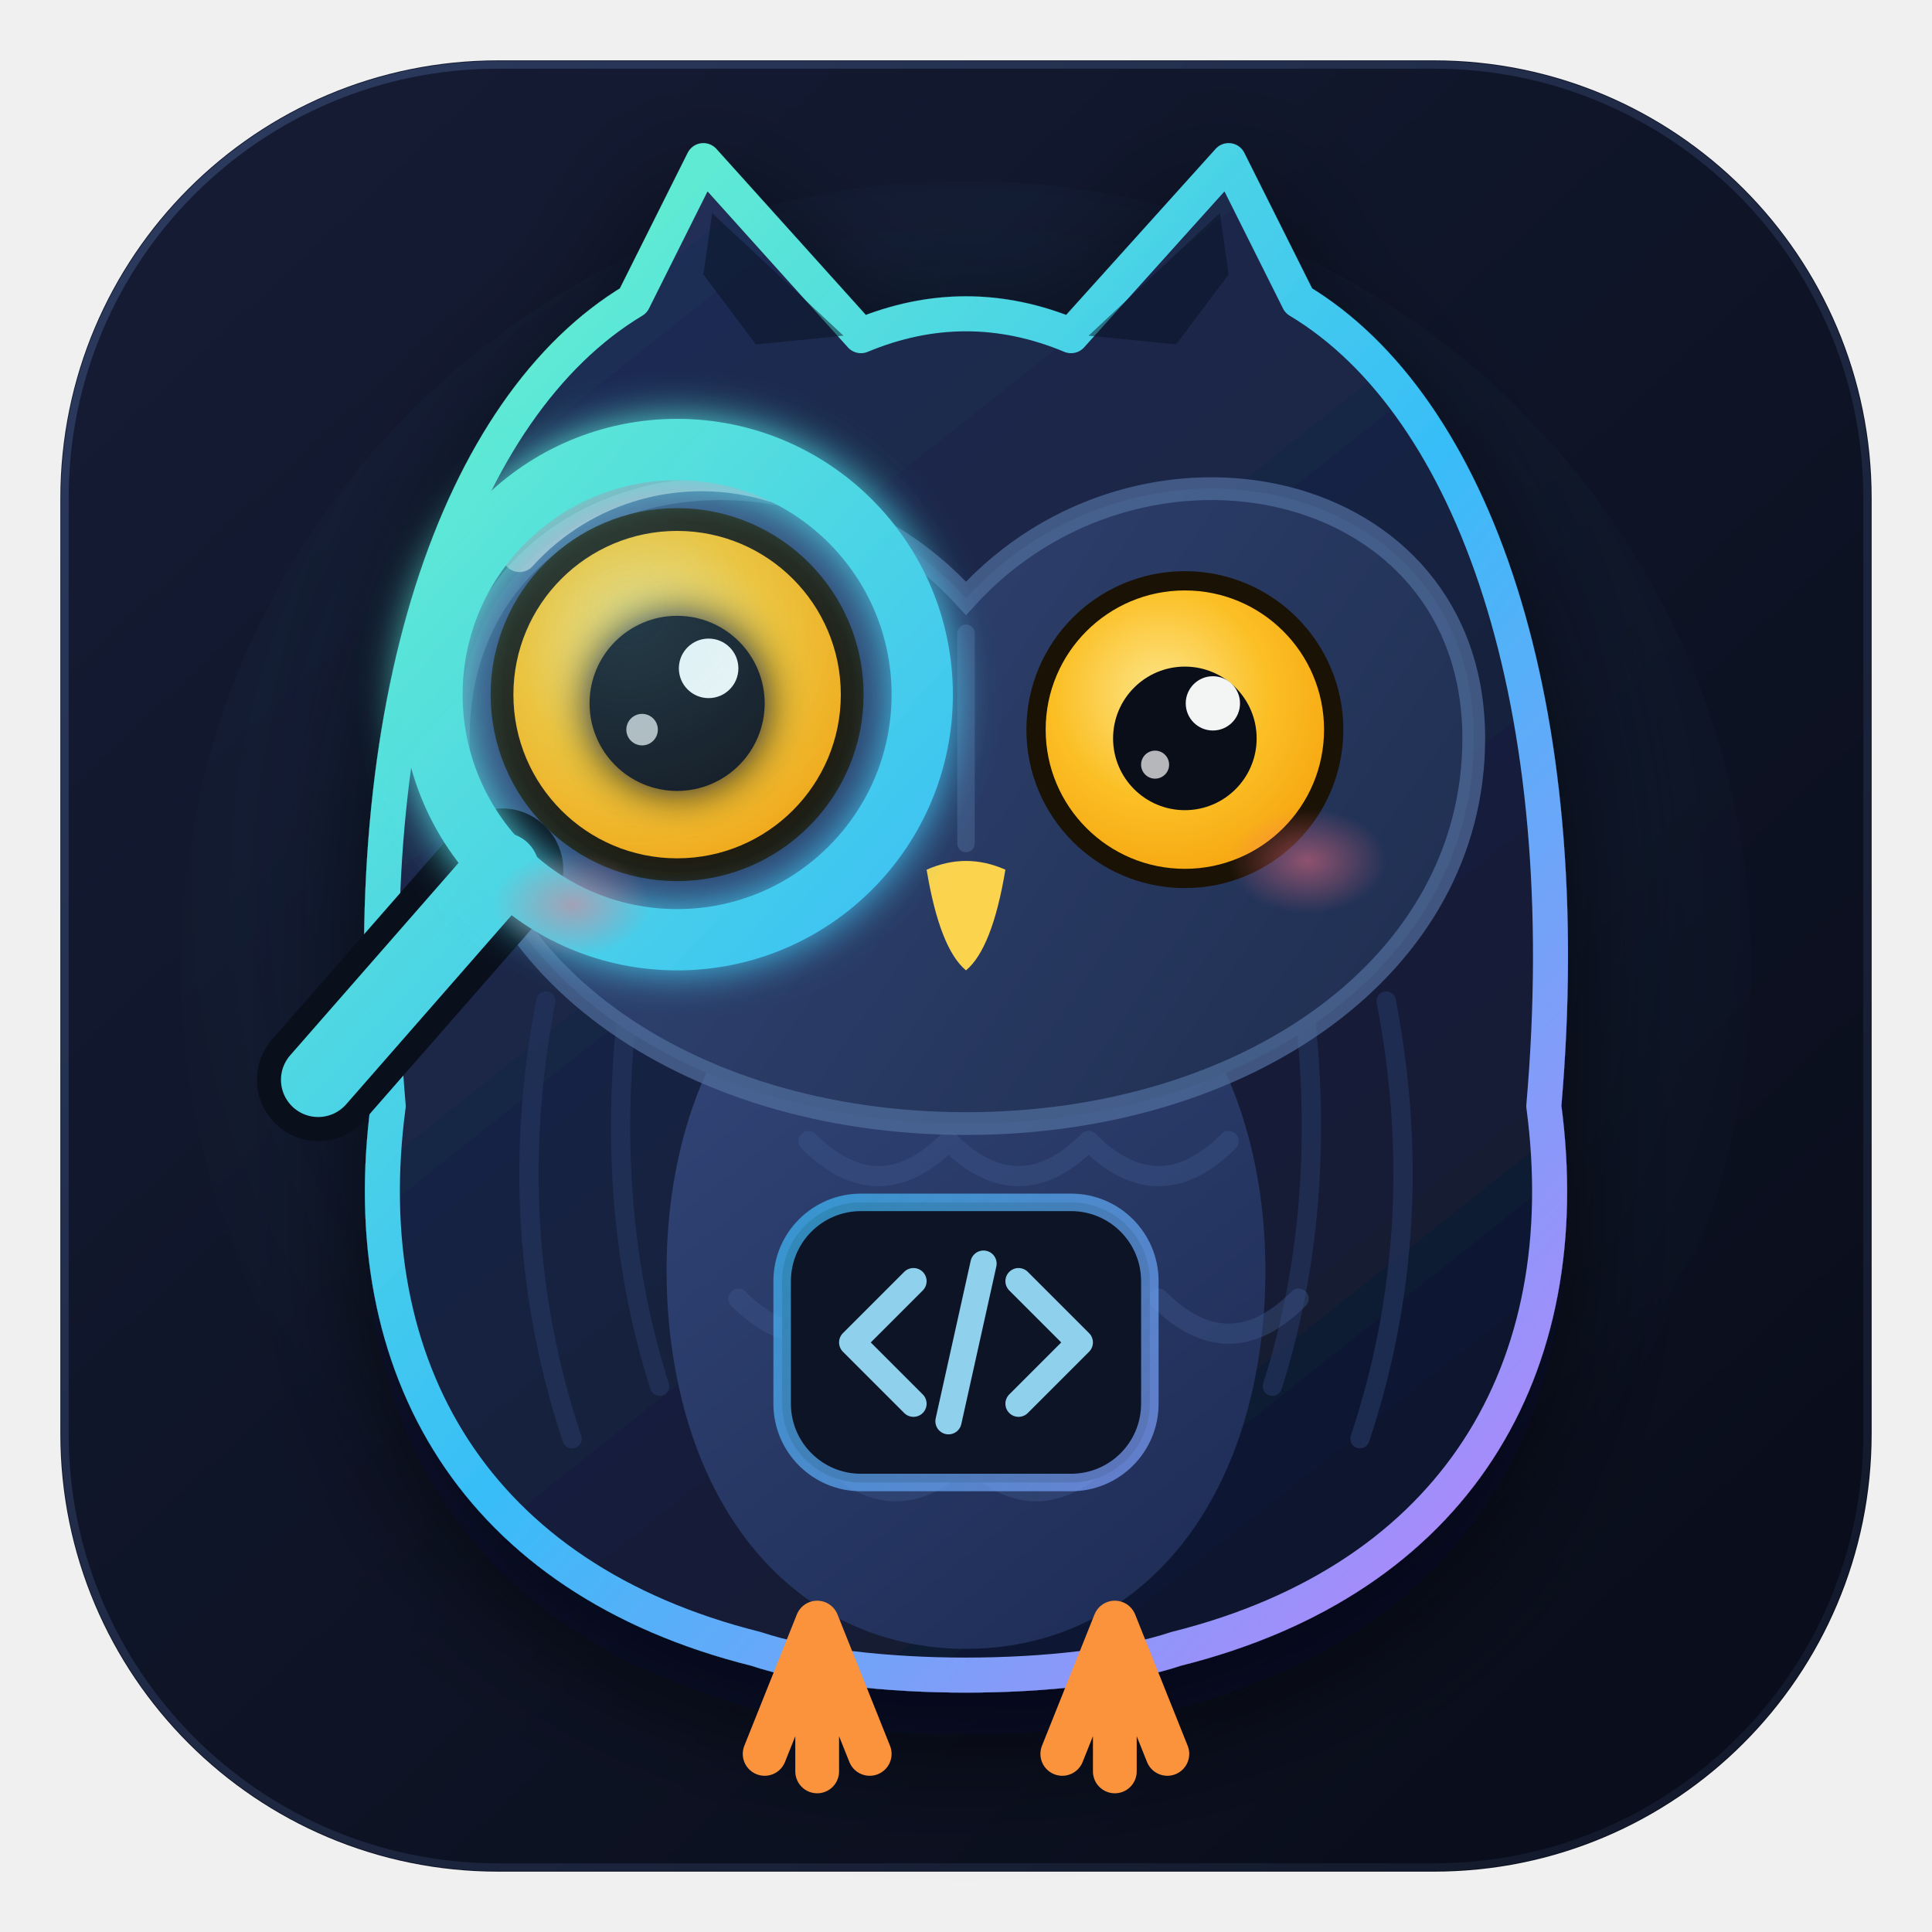
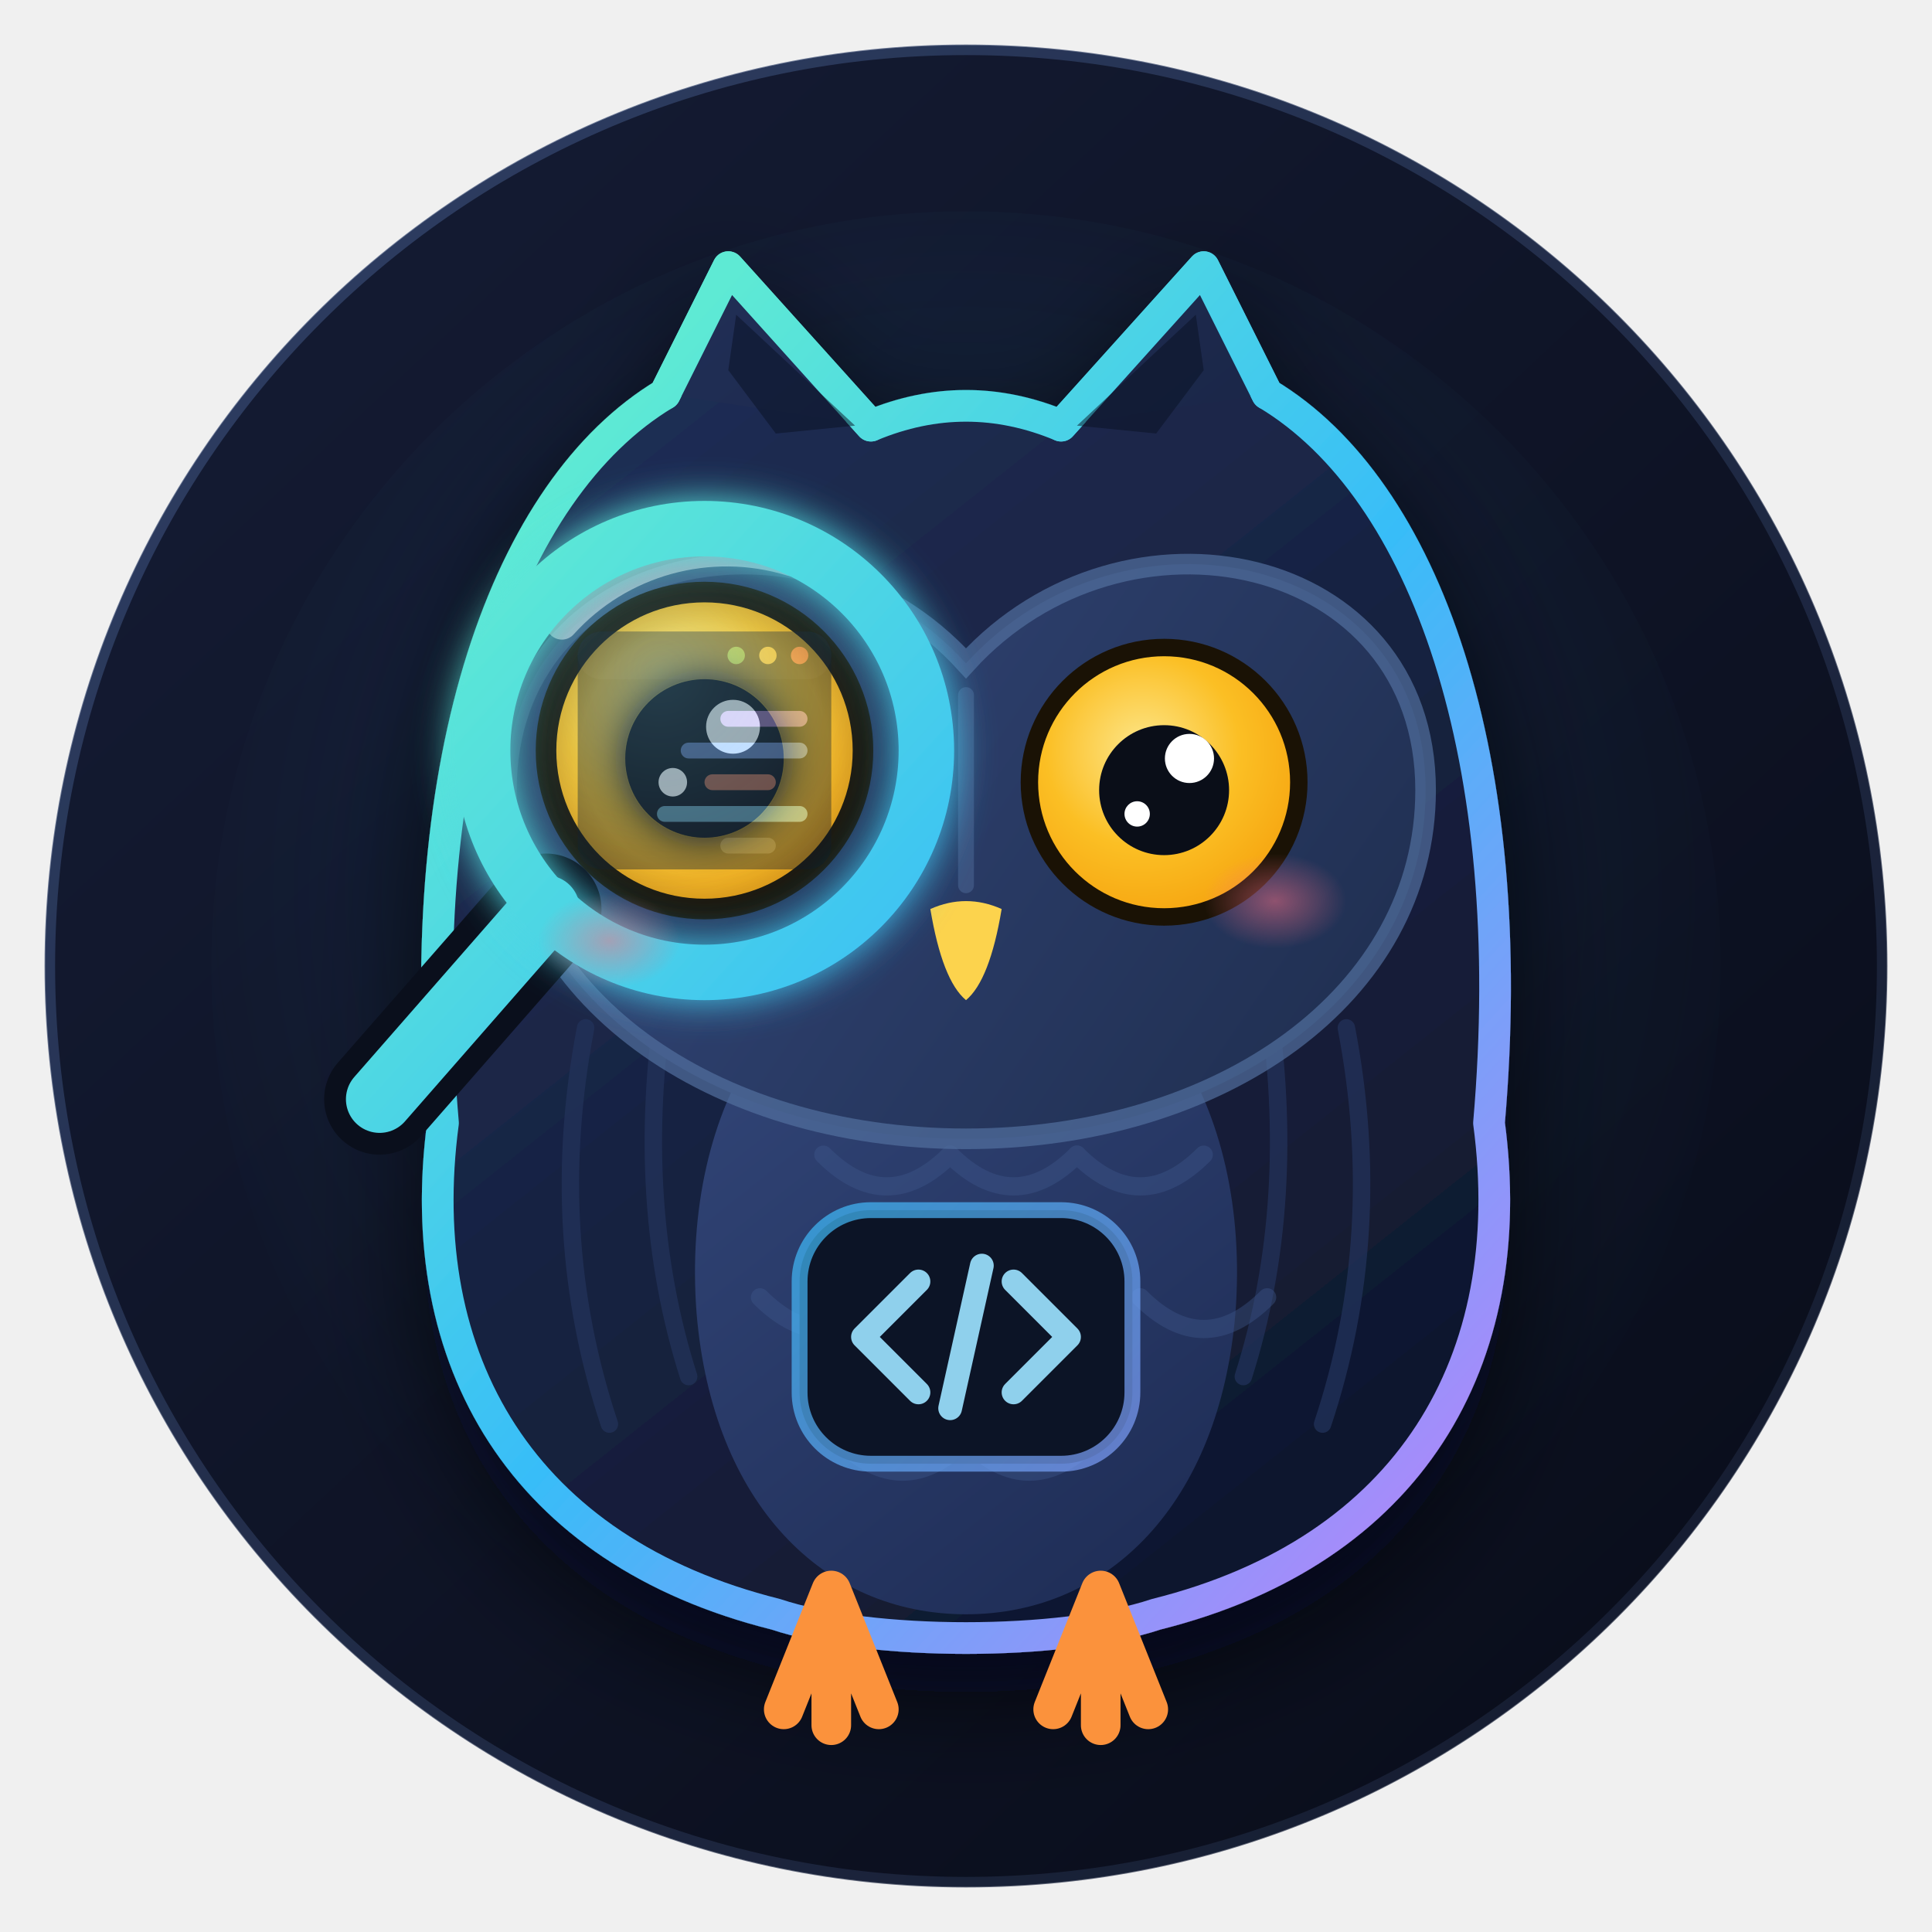
<svg xmlns="http://www.w3.org/2000/svg" width="256" height="256" viewBox="0 0 256 256" fill="none" role="img" aria-label="inapp inspector icon">
  <defs>
    <linearGradient id="tile" x1="30" y1="30" x2="210" y2="222" gradientUnits="userSpaceOnUse">
      <stop offset="0" stop-color="#141B33" />
      <stop offset="1" stop-color="#0A0E1C" />
    </linearGradient>
    <linearGradient id="edge" x1="14" y1="22" x2="220" y2="228" gradientUnits="userSpaceOnUse">
      <stop offset="0" stop-color="#3A4E7A" />
      <stop offset="1" stop-color="#1A2238" />
    </linearGradient>
    <linearGradient id="beam" x1="70" y1="74" x2="194" y2="187" gradientUnits="userSpaceOnUse">
      <stop offset="0" stop-color="#5EEAD4" />
      <stop offset="0.5" stop-color="#38BDF8" />
      <stop offset="1" stop-color="#A78BFA" />
    </linearGradient>
    <radialGradient id="halo" cx="0.5" cy="0.45" r="0.55">
      <stop offset="0" stop-color="#38BDF8" stop-opacity="0.12" />
      <stop offset="1" stop-color="#38BDF8" stop-opacity="0" />
    </radialGradient>
    <linearGradient id="owlbody" x1="78" y1="60" x2="178" y2="186" gradientUnits="userSpaceOnUse">
      <stop offset="0" stop-color="#202E55" />
      <stop offset="1" stop-color="#10182F" />
    </linearGradient>
    <linearGradient id="beak" x1="120" y1="151" x2="136" y2="168" gradientUnits="userSpaceOnUse">
      <stop offset="0" stop-color="#FCD34D" />
      <stop offset="1" stop-color="#FB923C" />
    </linearGradient>
    <radialGradient id="iris" cx="0.42" cy="0.38" r="0.72">
      <stop offset="0" stop-color="#FDE68A" />
      <stop offset="0.5" stop-color="#FBBF24" />
      <stop offset="1" stop-color="#F59E0B" />
    </radialGradient>
    <radialGradient id="blush" cx="0.5" cy="0.5" r="0.5">
      <stop offset="0" stop-color="#FB7185" stop-opacity="0.5" />
      <stop offset="1" stop-color="#FB7185" stop-opacity="0" />
    </radialGradient>
    <linearGradient id="wing" x1="70" y1="120" x2="190" y2="206" gradientUnits="userSpaceOnUse">
      <stop offset="0" stop-color="#1A2545" />
      <stop offset="1" stop-color="#0E1530" />
    </linearGradient>
    <linearGradient id="faceplate" x1="70" y1="72" x2="186" y2="152" gradientUnits="userSpaceOnUse">
      <stop offset="0" stop-color="#35497E" />
      <stop offset="1" stop-color="#1E2D4D" />
    </linearGradient>
    <radialGradient id="lensglass" cx="0.4" cy="0.32" r="0.75">
      <stop offset="0" stop-color="#7DE8FF" stop-opacity="0.22" />
      <stop offset="0.7" stop-color="#7DE8FF" stop-opacity="0.05" />
      <stop offset="1" stop-color="#7DE8FF" stop-opacity="0" />
    </radialGradient>
+     <radialGradient id="lensshadow" cx="0.5" cy="0.5" r="0.62">
+       <stop offset="0.45" stop-color="#02040A" stop-opacity="0" />
+       <stop offset="1" stop-color="#02040A" stop-opacity="0.55" />
+     </radialGradient>
+     <clipPath id="lensClip">
+       <circle class="clip-circle" cx="95" cy="103" r="26" />
+     </clipPath>
    <linearGradient id="belly" x1="94" y1="126" x2="162" y2="212" gradientUnits="userSpaceOnUse">
      <stop offset="0" stop-color="#33477A" />
      <stop offset="1" stop-color="#1D2B53" />
    </linearGradient>
    <filter id="drop" x="-40%" y="-40%" width="180%" height="180%">
      <feDropShadow dx="0" dy="5" stdDeviation="7" flood-color="#03050C" flood-opacity="0.7" />
    </filter>
    <filter id="soft" x="-30%" y="-30%" width="160%" height="160%">
      <feGaussianBlur stdDeviation="2.4" result="b" />
      <feMerge>
        <feMergeNode in="b" />
        <feMergeNode in="SourceGraphic" />
      </feMerge>
    </filter>
  </defs>
-   <rect x="8" y="8" width="240" height="240" rx="58" fill="url(#tile)" />
-   <rect x="8.6" y="8.6" width="238.8" height="238.8" rx="57.4" fill="none" stroke="url(#edge)" stroke-opacity="0.6" />
-   <circle cx="128" cy="128" r="104" fill="url(#halo)" />
-   <g transform="translate(128 128) scale(1.16) translate(-128 -134)">
-     <g filter="url(#drop)">
-       <path d="M74 124 C58 154 60 190 86 204 C79 176 77 148 88 126 Z" fill="url(#wing)" stroke="url(#beam)" stroke-width="2.5" stroke-opacity="0.45" />
-       <path d="M182 124 C198 154 196 190 170 204 C177 176 179 148 168 126 Z" fill="url(#wing)" stroke="url(#beam)" stroke-width="2.5" stroke-opacity="0.45" />
-       <path d="M62 150 C58 104 70 70 90 58 L98 42 L116 62 Q128 57 140 62 L158 42 L166 58 C186 70 198 104 194 150 C198 180 184 204 152 212 C140 216 116 216 104 212 C72 204 58 180 62 150 Z" fill="url(#owlbody)" stroke="url(#beam)" stroke-width="4" stroke-linejoin="round" />
+   <style>
+     .floaty { animation: bob 3.2s ease-in-out infinite; transform-origin: 128px 128px; }
+     @keyframes bob {
+       0%, 100% { transform: translateY(0); }
+       50%      { transform: translateY(-5px); }
+     }
+ 
+     .lean {
+       transform-box: fill-box;
+       transform-origin: 50% 70%;
+       animation: leanForward 4.8s ease-in-out infinite;
+     }
+     @keyframes leanForward {
+       0%, 100% { transform: rotate(0deg) translateX(0); }
+       50%      { transform: rotate(-2.5deg) translateX(-1.5px); }
+     }
+ 
+     .wing-left  { transform-box: fill-box; transform-origin: 100% 15%; animation: flapL 2.4s ease-in-out infinite; }
+     .wing-right { transform-box: fill-box; transform-origin: 0% 15%;  animation: flapR 2.4s ease-in-out infinite; }
+     @keyframes flapL { 0%,100% { transform: rotate(11deg); } 50% { transform: rotate(5deg); } }
+     @keyframes flapR { 0%,100% { transform: rotate(-11deg); } 50% { transform: rotate(-5deg); } }
+ 
+     .blink-main, .blink-mag {
+       transform-box: fill-box;
+       transform-origin: 50% 50%;
+       animation: blink 5.2s ease-in-out infinite;
+     }
+     .blink-mag { animation-delay: 0.05s; }
+     @keyframes blink {
+       0%, 88%, 100% { transform: scaleY(1); }
+       92%, 95%      { transform: scaleY(0.12); }
+     }
+ 
+     .magnifier-sway {
+       transform-box: fill-box;
+       transform-origin: 65% 75%;
+       animation: scan 6s ease-in-out infinite;
+     }
+     @keyframes scan {
+       0%   { transform: translate(0px, 0px) rotate(0deg); }
+       15%  { transform: translate(-4px, 3px) rotate(-6deg); }
+       30%  { transform: translate(3px, 6px) rotate(4deg); }
+       45%  { transform: translate(-3px, -2px) rotate(-4deg); }
+       60%  { transform: translate(4px, -3px) rotate(5deg); }
+       75%  { transform: translate(-2px, 2px) rotate(-3deg); }
+       90%  { transform: translate(2px, -1px) rotate(2deg); }
+       100% { transform: translate(0px, 0px) rotate(0deg); }
+     }
+ 
+     /* the code content itself is fixed in place; only the visible "window" onto it
+        moves, matching the same path/timing as the lens above so the two stay aligned */
+     .lens-window {
+       clip-path: url(#lensClip);
+     }
+     .clip-circle {
+       animation: clipScan 6s ease-in-out infinite;
+     }
+     @keyframes clipScan {
+       0%   { cx: 95px; cy: 103px; }
+       15%  { cx: 91px; cy: 106px; }
+       30%  { cx: 98px; cy: 109px; }
+       45%  { cx: 92px; cy: 101px; }
+       60%  { cx: 99px; cy: 100px; }
+       75%  { cx: 93px; cy: 105px; }
+       90%  { cx: 97px; cy: 102px; }
+       100% { cx: 95px; cy: 103px; }
+     }
+ 
+     .lens-glass {
+       transform-box: fill-box;
+       transform-origin: 50% 50%;
+       animation: focus 2.4s ease-in-out infinite;
+     }
+     @keyframes focus {
+       0%, 100% { transform: scale(1);    opacity: 1; }
+       50%      { transform: scale(0.88); opacity: 0.7; }
+     }
+ 
+     .lens-ring {
+       transform-box: fill-box;
+       transform-origin: 50% 50%;
+       animation: focusring 2.4s ease-in-out infinite;
+     }
+     @keyframes focusring {
+       0%, 100% { transform: scale(1);    stroke-opacity: 1; }
+       50%      { transform: scale(1.08); stroke-opacity: 0.55; }
+     }
+ 
+     .sparkle-a { animation: twinkleA 2.1s ease-in-out infinite; transform-box: fill-box; transform-origin: 50% 50%; }
+     .sparkle-b { animation: twinkleB 2.6s ease-in-out infinite; transform-box: fill-box; transform-origin: 50% 50%; }
+     @keyframes twinkleA { 0%,100% { opacity: 0.95; transform: scale(1); } 50% { opacity: 0.35; transform: scale(0.7); } }
+     @keyframes twinkleB { 0%,100% { opacity: 0.75; transform: scale(1); } 50% { opacity: 0.2; transform: scale(0.6); } }
+ 
+     .cheek { animation: blush 3.6s ease-in-out infinite; transform-box: fill-box; transform-origin: 50% 50%; }
+     .cheek-right { animation-delay: 0.4s; }
+     @keyframes blush { 0%,100% { opacity: 1; } 50% { opacity: 0.55; } }
+ 
+     .beak-wiggle { transform-box: fill-box; transform-origin: 50% 0%; animation: chirp 3.2s ease-in-out infinite; }
+     @keyframes chirp { 0%,100% { transform: rotate(0deg); } 45% { transform: rotate(0deg); } 50% { transform: rotate(-4deg); } 55% { transform: rotate(0deg); } }
+ 
+     .halo-pulse { animation: halo 3.2s ease-in-out infinite; transform-box: fill-box; transform-origin: 50% 50%; }
+     @keyframes halo { 0%,100% { opacity: 1; transform: scale(1); } 50% { opacity: 0.6; transform: scale(1.05); } }
+ 
+     .glint { animation: glintsweep 2.4s ease-in-out infinite; stroke-dasharray: 20 60; }
+     @keyframes glintsweep {
+       0%   { stroke-dashoffset: 60; opacity: 0; }
+       15%  { opacity: 1; }
+       55%  { opacity: 1; }
+       70%  { stroke-dashoffset: -40; opacity: 0; }
+       100% { stroke-dashoffset: -40; opacity: 0; }
+     }
+ 
+     .scan-spark {
+       opacity: 0;
+       animation: scanspark 6s ease-in-out infinite;
+     }
+     @keyframes scanspark {
+       0%, 92%, 100% { opacity: 0; transform: scale(0.4); }
+       3%, 6%        { opacity: 0.9; transform: scale(1); }
+     }
+     .spark-2 { animation-delay: 1.6s; }
+     .spark-3 { animation-delay: 3.4s; }
+     .spark-4 { animation-delay: 5s; }
+ 
+     .leg-left, .leg-right {
+       transform-box: fill-box;
+       transform-origin: 50% 0%;
+     }
+     .leg-left  { animation: stepL 1.7s ease-in-out infinite; }
+     .leg-right { animation: stepR 1.7s ease-in-out infinite; animation-delay: 0.85s; }
+     @keyframes stepL {
+       0%, 100% { transform: translateY(0) rotate(0deg); }
+       50%      { transform: translateY(-2.5px) rotate(-9deg); }
+     }
+     @keyframes stepR {
+       0%, 100% { transform: translateY(0) rotate(0deg); }
+       50%      { transform: translateY(-2.5px) rotate(9deg); }
+     }
+ 
+     .ear-twitch {
+       transform-box: fill-box;
+       transform-origin: 50% 100%;
+     }
+     .ear-left  { animation: twitchL 5s ease-in-out infinite; }
+     .ear-right { animation: twitchR 5s ease-in-out infinite; animation-delay: 0.15s; }
+     @keyframes twitchL {
+       0%, 84%, 100% { transform: rotate(0deg); }
+       87%           { transform: rotate(-10deg); }
+       90%           { transform: rotate(6deg); }
+       93%           { transform: rotate(-3deg); }
+       96%           { transform: rotate(0deg); }
+     }
+     @keyframes twitchR {
+       0%, 84%, 100% { transform: rotate(0deg); }
+       87%           { transform: rotate(10deg); }
+       90%           { transform: rotate(-6deg); }
+       93%           { transform: rotate(3deg); }
+       96%           { transform: rotate(0deg); }
+     }
+ 
+   </style>
+   <circle cx="128" cy="128" r="122" fill="url(#tile)" />
+   <circle cx="128" cy="128" r="121.4" fill="none" stroke="url(#edge)" stroke-opacity="0.7" stroke-width="1.4" />
+   <circle class="halo-pulse" cx="128" cy="128" r="100" fill="url(#halo)" />
+   <g class="floaty">
+     <g class="lean">
+       <g transform="translate(128 132) scale(1.05) translate(-128 -134)">
+         <g filter="url(#drop)">
+           <g class="wing-left">
+             <path d="M74 124 C58 154 60 190 86 204 C79 176 77 148 88 126 Z" fill="url(#wing)" stroke="url(#beam)" stroke-width="2.5" stroke-opacity="0.45" />
+           </g>
+           <g class="wing-right">
+             <path d="M182 124 C198 154 196 190 170 204 C177 176 179 148 168 126 Z" fill="url(#wing)" stroke="url(#beam)" stroke-width="2.5" stroke-opacity="0.45" />
+           </g>
+           <path d="M62 150 C58 104 70 70 90 58 L98 42 L116 62 Q128 57 140 62 L158 42 L166 58 C186 70 198 104 194 150 C198 180 184 204 152 212 C140 216 116 216 104 212 C72 204 58 180 62 150 Z" fill="url(#owlbody)" stroke="url(#beam)" stroke-width="4" stroke-linejoin="round" />
+         </g>
+         <g class="ear-twitch ear-left">
+           <path d="M90 58 L98 42 L116 62 Z" fill="url(#owlbody)" />
+           <path d="M90 58 L98 42 L116 62" fill="none" stroke="url(#beam)" stroke-width="4" stroke-linejoin="round" stroke-linecap="round" />
+           <path d="M99 48 L114 62 L104 63 L98 55 Z" fill="#080F22" opacity="0.5" />
+         </g>
+         <g class="ear-twitch ear-right">
+           <path d="M166 58 L158 42 L140 62 Z" fill="url(#owlbody)" />
+           <path d="M166 58 L158 42 L140 62" fill="none" stroke="url(#beam)" stroke-width="4" stroke-linejoin="round" stroke-linecap="round" />
+           <path d="M157 48 L142 62 L152 63 L158 55 Z" fill="#080F22" opacity="0.5" />
+         </g>
+         <g stroke="#22325A" stroke-width="2.2" fill="none" stroke-linecap="round" opacity="0.75">
+           <path d="M80 138 q-5 26 3 50" />
+           <path d="M90 134 q-4 26 3 48" />
+           <path d="M176 138 q5 26 -3 50" />
+           <path d="M166 134 q4 26 -3 48" />
+         </g>
+         <path d="M128 126 C151 126 164 148 162 174 C160 198 146 212 128 212 C110 212 96 198 94 174 C92 148 105 126 128 126 Z" fill="url(#belly)" />
+         <g stroke="#3E588C" stroke-width="2.3" fill="none" stroke-linecap="round" opacity="0.4">
+           <path d="M110 154 Q118 162 126 154" />
+           <path d="M126 154 Q134 162 142 154" />
+           <path d="M142 154 Q150 162 158 154" />
+           <path d="M102 172 Q110 180 118 172" />
+           <path d="M150 172 Q158 180 166 172" />
+           <path d="M112 190 Q120 198 128 190" />
+           <path d="M128 190 Q136 198 144 190" />
+         </g>
+         <rect x="107" y="161" width="42" height="32" rx="9" fill="#0C1426" stroke="url(#beam)" stroke-width="2" stroke-opacity="0.7" />
+         <g stroke="#8FD0EC" stroke-width="3" stroke-linecap="round" stroke-linejoin="round" fill="none">
+           <path d="M122 170 L115 177 L122 184" />
+           <path d="M134 170 L141 177 L134 184" />
+           <path d="M130 168 L126 186" />
+         </g>
+         <path d="M128 92 C148 70 186 78 186 108 C186 134 160 152 128 152 C96 152 70 134 70 108 C70 78 108 70 128 92 Z" fill="url(#faceplate)" stroke="#52709E" stroke-width="2.6" stroke-opacity="0.7" />
+         <path d="M128 96 L128 120" stroke="#52709E" stroke-width="2" stroke-linecap="round" stroke-opacity="0.45" />
+         <g stroke="url(#beak)" stroke-width="5" stroke-linecap="round" fill="none">
+           <g class="leg-left">
+             <path d="M111 209 L105 224 M111 209 L111 226 M111 209 L117 224" />
+           </g>
+           <g class="leg-right">
+             <path d="M145 209 L139 224 M145 209 L145 226 M145 209 L151 224" />
+           </g>
+         </g>
+         <g class="blink-main">
+           <circle cx="153" cy="107" r="17" fill="url(#iris)" stroke="#1A1205" stroke-width="2.2" />
+           <circle cx="153" cy="108" r="8.2" fill="#0A0E18" />
+           <circle class="sparkle-a" cx="156.2" cy="104" r="3.1" fill="#ffffff" />
+           <circle class="sparkle-b" cx="149.6" cy="111" r="1.6" fill="#ffffff" />
+         </g>
+         <g class="beak-wiggle">
+           <path d="M123.5 123 Q128 121 132.5 123 Q131 132 128 134.5 Q125 132 123.5 123 Z" fill="url(#beak)" />
+         </g>
+         <g class="blink-mag">
+           <circle cx="95" cy="103" r="20" fill="url(#iris)" stroke="#1A1205" stroke-width="2.6" />
+           <circle cx="95" cy="104" r="10" fill="#0A0E18" filter="url(#soft)" />
+           <circle class="sparkle-a" cx="98.6" cy="100" r="3.4" fill="#ffffff" />
+           <circle class="sparkle-b" cx="91" cy="107" r="1.8" fill="#ffffff" />
+         </g>
+         <g class="lens-window" clip-path="url(#lensClip)" opacity="0.4">
+           <g transform="translate(190,0) scale(-1,1)">
+             <rect x="79" y="88" width="32" height="30" rx="3" fill="#0B1220" />
+             <rect x="79" y="88" width="32" height="6" rx="3" fill="#141B2E" />
+             <circle cx="83" cy="91" r="1.1" fill="#FF6B6B" />
+             <circle cx="87" cy="91" r="1.1" fill="#FFD166" />
+             <circle cx="91" cy="91" r="1.1" fill="#6BCB77" />
+             <rect x="82" y="98" width="11" height="2" rx="1" fill="#C792EA" />
+             <rect x="82" y="102" width="16" height="2" rx="1" fill="#82AAFF" />
+             <rect x="86" y="106" width="9" height="2" rx="1" fill="#F78C6C" />
+             <rect x="82" y="110" width="19" height="2" rx="1" fill="#89DDFF" />
+             <rect x="86" y="114" width="7" height="2" rx="1" fill="#5C6773" opacity="0.7" />
+           </g>
+         </g>
+         <g class="magnifier-sway">
+           <circle class="lens-glass" cx="95" cy="103" r="28" fill="url(#lensglass)" />
+           <circle class="lens-glass" cx="95" cy="103" r="28" fill="url(#lensshadow)" />
+           <path d="M77 87 A28 28 0 0 1 106 79" fill="none" stroke="#ffffff" stroke-width="4" stroke-linecap="round" stroke-opacity="0.5" />
+           <circle class="glint" cx="95" cy="103" r="27" fill="none" stroke="#ffffff" stroke-width="2.5" stroke-linecap="round" />
+           <line x1="75" y1="123" x2="54" y2="147" stroke="#0A0F1C" stroke-width="14" stroke-linecap="round" />
+           <line x1="75" y1="123" x2="54" y2="147" stroke="url(#beam)" stroke-width="8.5" stroke-linecap="round" />
+           <circle class="lens-ring" cx="95" cy="103" r="28" fill="none" stroke="url(#beam)" stroke-width="7" filter="url(#soft)" />
+           <circle class="scan-spark spark-1" cx="60" cy="90" r="2.4" fill="#ffffff" />
+           <circle class="scan-spark spark-2" cx="130" cy="70" r="2" fill="#ffffff" />
+           <circle class="scan-spark spark-3" cx="115" cy="130" r="2.2" fill="#ffffff" />
+           <circle class="scan-spark spark-4" cx="70" cy="140" r="1.8" fill="#ffffff" />
+         </g>
+         <ellipse class="cheek cheek-left" cx="83" cy="127" rx="9" ry="6" fill="url(#blush)" />
+         <ellipse class="cheek cheek-right" cx="167" cy="122" rx="9" ry="6" fill="url(#blush)" />
+       </g>
    </g>
-     <path d="M99 48 L114 62 L104 63 L98 55 Z" fill="#080F22" opacity="0.5" />
-     <path d="M157 48 L142 62 L152 63 L158 55 Z" fill="#080F22" opacity="0.5" />
-     <g stroke="#22325A" stroke-width="2.2" fill="none" stroke-linecap="round" opacity="0.75">
-       <path d="M80 138 q-5 26 3 50" />
-       <path d="M90 134 q-4 26 3 48" />
-       <path d="M176 138 q5 26 -3 50" />
-       <path d="M166 134 q4 26 -3 48" />
-     </g>
-     <path d="M128 126 C151 126 164 148 162 174 C160 198 146 212 128 212 C110 212 96 198 94 174 C92 148 105 126 128 126 Z" fill="url(#belly)" />
-     <g stroke="#3E588C" stroke-width="2.3" fill="none" stroke-linecap="round" opacity="0.4">
-       <path d="M110 154 Q118 162 126 154" />
-       <path d="M126 154 Q134 162 142 154" />
-       <path d="M142 154 Q150 162 158 154" />
-       <path d="M102 172 Q110 180 118 172" />
-       <path d="M150 172 Q158 180 166 172" />
-       <path d="M112 190 Q120 198 128 190" />
-       <path d="M128 190 Q136 198 144 190" />
-     </g>
-     <rect x="107" y="161" width="42" height="32" rx="9" fill="#0C1426" stroke="url(#beam)" stroke-width="2" stroke-opacity="0.7" />
-     <g stroke="#8FD0EC" stroke-width="3" stroke-linecap="round" stroke-linejoin="round" fill="none">
-       <path d="M122 170 L115 177 L122 184" />
-       <path d="M134 170 L141 177 L134 184" />
-       <path d="M130 168 L126 186" />
-     </g>
-     <path d="M128 92 C148 70 186 78 186 108 C186 134 160 152 128 152 C96 152 70 134 70 108 C70 78 108 70 128 92 Z" fill="url(#faceplate)" stroke="#52709E" stroke-width="2.6" stroke-opacity="0.7" />
-     <path d="M128 96 L128 120" stroke="#52709E" stroke-width="2" stroke-linecap="round" stroke-opacity="0.45" />
-     <g stroke="url(#beak)" stroke-width="5" stroke-linecap="round" fill="none">
-       <path d="M111 209 L105 224 M111 209 L111 226 M111 209 L117 224" />
-       <path d="M145 209 L139 224 M145 209 L145 226 M145 209 L151 224" />
-     </g>
-     <circle cx="153" cy="107" r="17" fill="url(#iris)" stroke="#1A1205" stroke-width="2.2" />
-     <circle cx="153" cy="108" r="8.2" fill="#0A0E18" />
-     <circle cx="156.2" cy="104" r="3.1" fill="#ffffff" opacity="0.95" />
-     <circle cx="149.6" cy="111" r="1.6" fill="#ffffff" opacity="0.7" />
-     <path d="M123.5 123 Q128 121 132.5 123 Q131 132 128 134.5 Q125 132 123.5 123 Z" fill="url(#beak)" />
-     <circle cx="95" cy="103" r="20" fill="url(#iris)" stroke="#1A1205" stroke-width="2.6" />
-     <circle cx="95" cy="104" r="10" fill="#0A0E18" filter="url(#soft)" />
-     <circle cx="98.6" cy="100" r="3.4" fill="#ffffff" opacity="0.95" />
-     <circle cx="91" cy="107" r="1.8" fill="#ffffff" opacity="0.7" />
-     <circle cx="95" cy="103" r="28" fill="url(#lensglass)" />
-     <path d="M77 87 A28 28 0 0 1 106 79" fill="none" stroke="#ffffff" stroke-width="4" stroke-linecap="round" stroke-opacity="0.5" />
-     <line x1="75" y1="123" x2="54" y2="147" stroke="#0A0F1C" stroke-width="14" stroke-linecap="round" />
-     <line x1="75" y1="123" x2="54" y2="147" stroke="url(#beam)" stroke-width="8.5" stroke-linecap="round" />
-     <circle cx="95" cy="103" r="28" fill="none" stroke="url(#beam)" stroke-width="7" filter="url(#soft)" />
-     <ellipse cx="83" cy="127" rx="9" ry="6" fill="url(#blush)" />
-     <ellipse cx="167" cy="122" rx="9" ry="6" fill="url(#blush)" />
  </g>
</svg>
